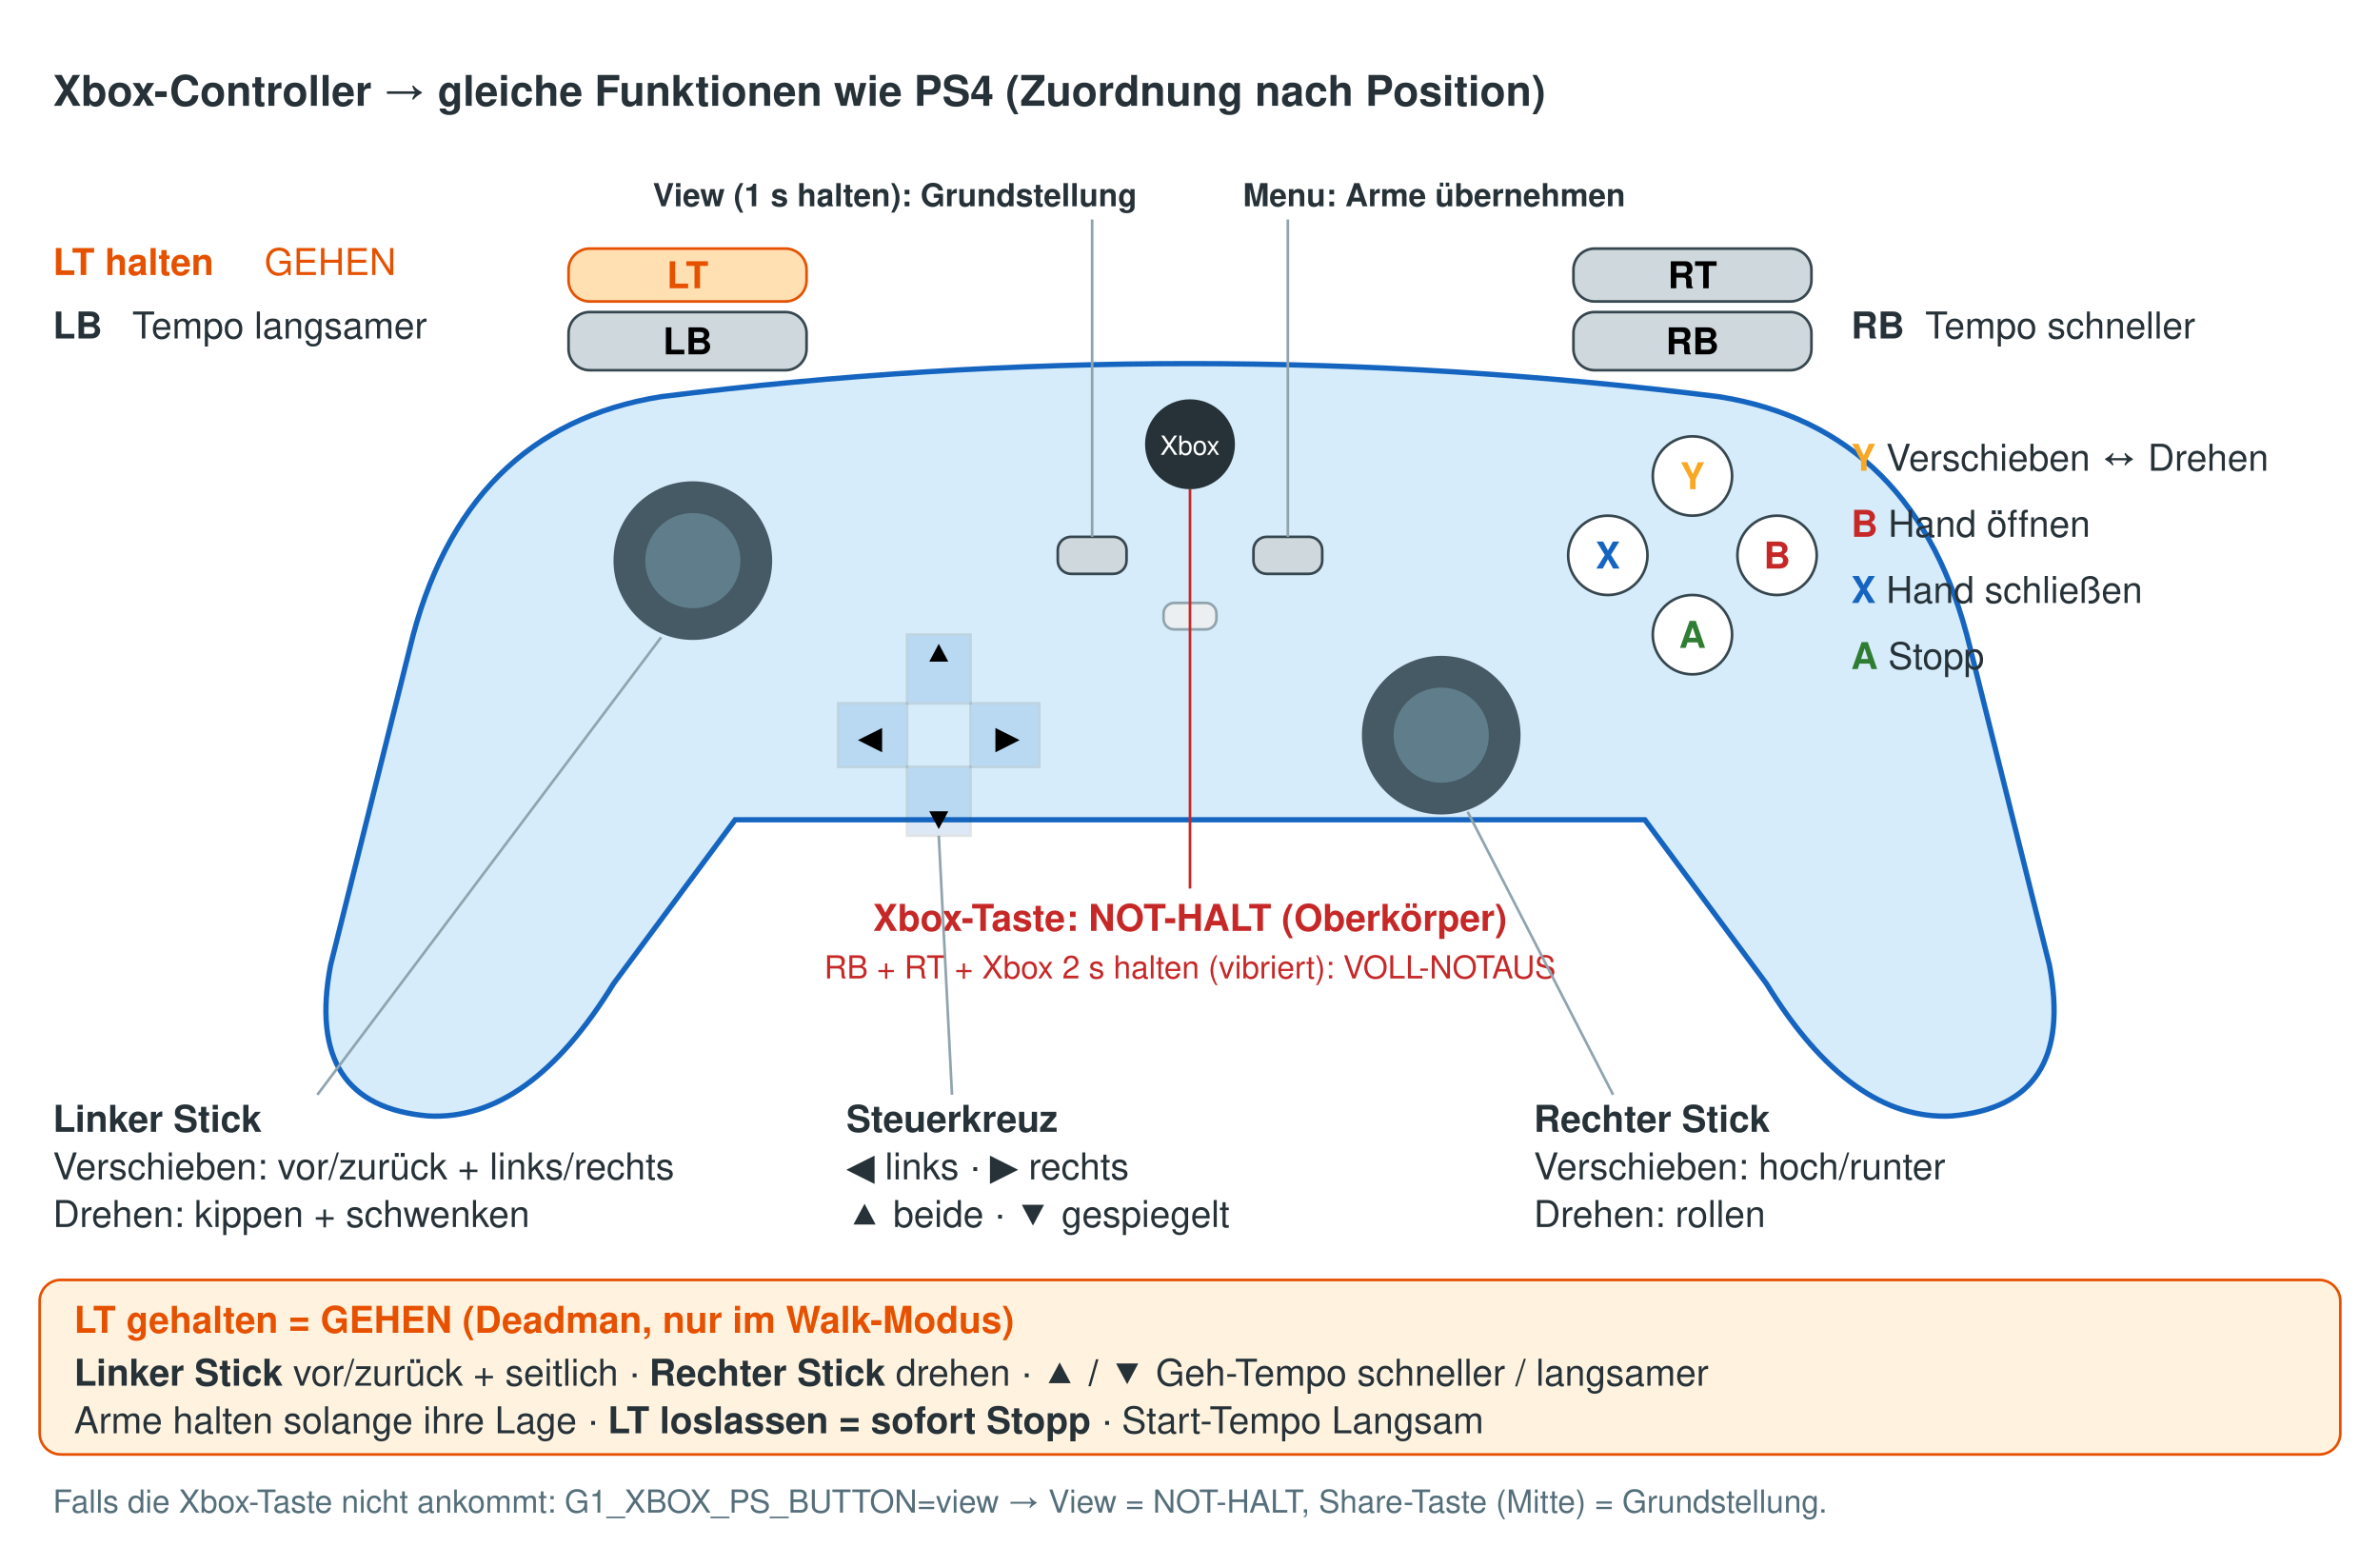
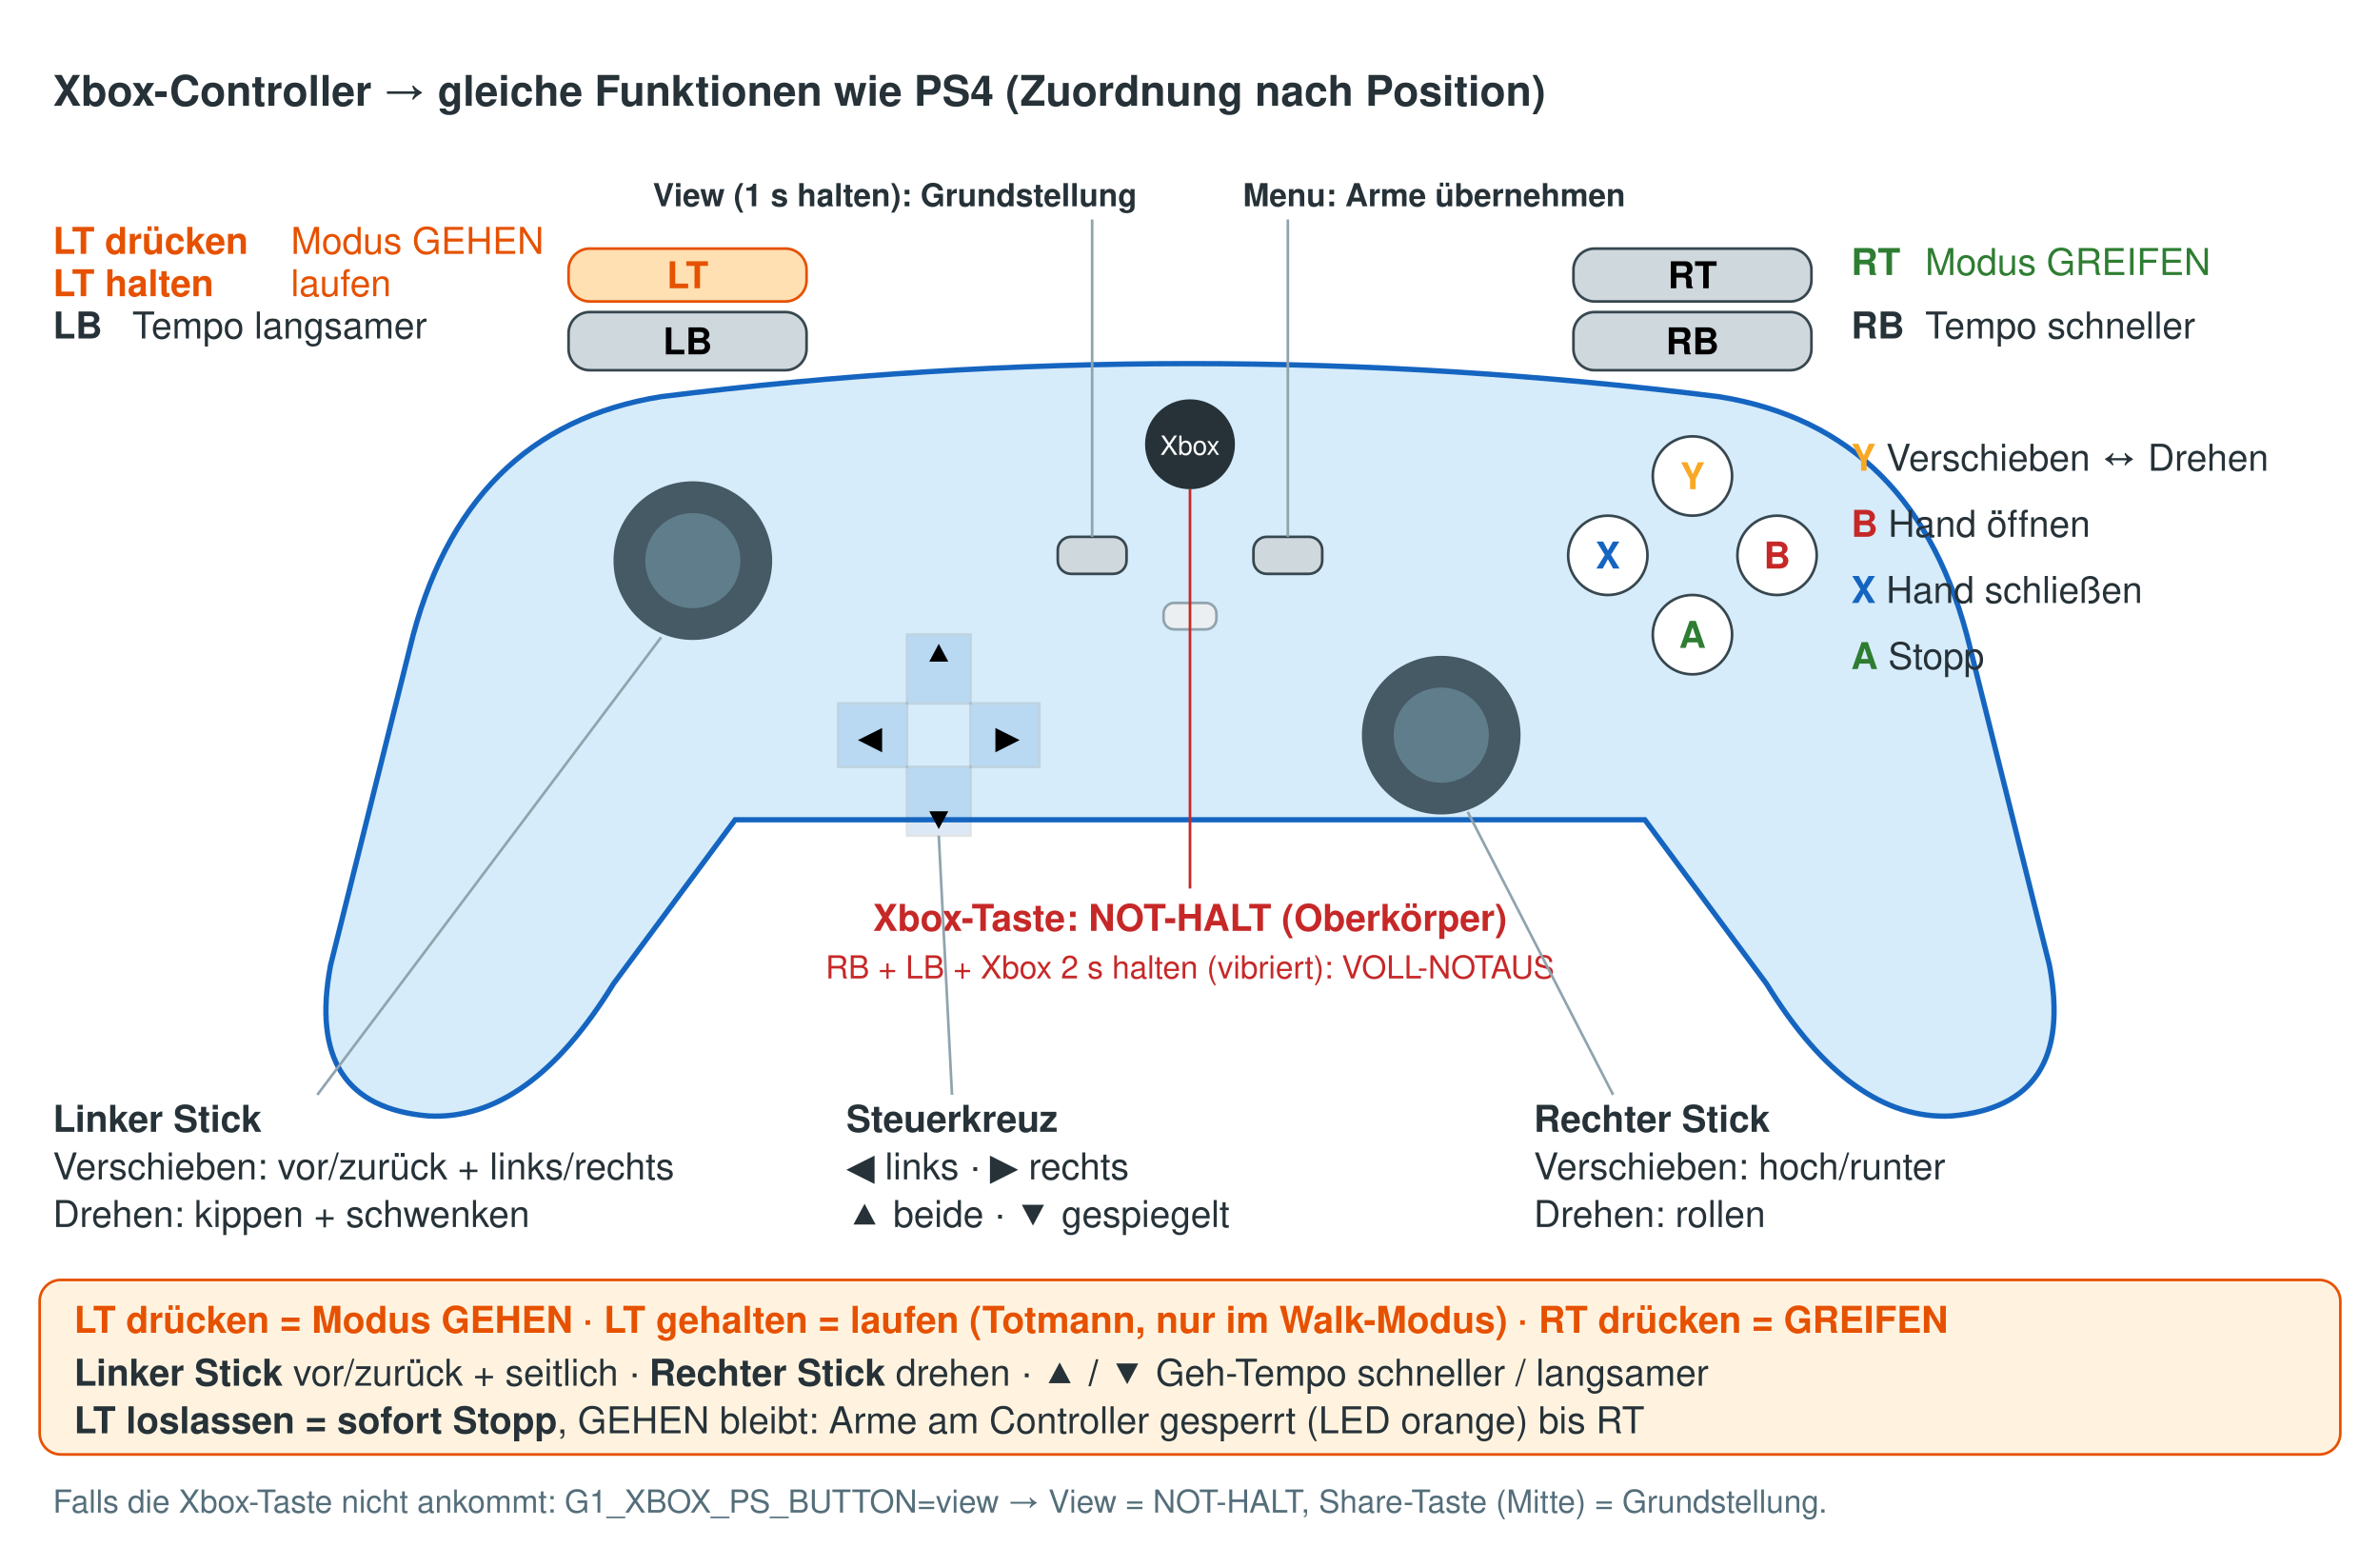
<svg xmlns="http://www.w3.org/2000/svg" viewBox="0 0 900 585" font-family="Helvetica, Arial, sans-serif" font-size="14">
  <rect width="900" height="585" fill="#ffffff" />
  <path d="M250 150 Q450 125 650 150 Q725 162 745 245 L775 365 Q785 418 738 422 Q700 424 668 372 L622 310 L278 310 L232 372 Q200 424 162 422 Q115 418 125 365 L155 245 Q175 162 250 150 Z" fill="#d6ecfa" stroke="#1565c0" stroke-width="2" />
  <rect x="215" y="94" width="90" height="20" rx="8" fill="#ffe0b2" stroke="#e65100" />
  <text x="260" y="109" text-anchor="middle" font-weight="bold" fill="#e65100">LT</text>
  <rect x="595" y="94" width="90" height="20" rx="8" fill="#cfd8dc" stroke="#37474f" />
  <text x="640" y="109" text-anchor="middle" font-weight="bold">RT</text>
  <rect x="215" y="118" width="90" height="22" rx="8" fill="#cfd8dc" stroke="#37474f" />
  <text x="260" y="134" text-anchor="middle" font-weight="bold">LB</text>
  <rect x="595" y="118" width="90" height="22" rx="8" fill="#cfd8dc" stroke="#37474f" />
  <text x="640" y="134" text-anchor="middle" font-weight="bold">RB</text>
  <circle cx="262" cy="212" r="30" fill="#455a64" />
  <circle cx="262" cy="212" r="18" fill="#607d8b" />
  <g transform="translate(355,278)" stroke="#37474f">
    <rect x="-12" y="-38" width="24" height="26" fill="#1565c0" opacity="0.15" />
    <rect x="-12" y="12" width="24" height="26" fill="#1565c0" opacity="0.15" />
    <rect x="-38" y="-12" width="26" height="24" fill="#1565c0" opacity="0.15" />
    <rect x="12" y="-12" width="26" height="24" fill="#1565c0" opacity="0.15" />
  </g>
  <text x="355" y="251" text-anchor="middle" font-size="12">▲</text>
  <text x="355" y="314" text-anchor="middle" font-size="12">▼</text>
  <text x="329" y="283" text-anchor="middle" font-size="12">◀</text>
  <text x="381" y="283" text-anchor="middle" font-size="12">▶</text>
  <circle cx="640" cy="180" r="15" fill="#fff" stroke="#37474f" />
  <text x="640" y="185" text-anchor="middle" font-weight="bold" fill="#f9a825">Y</text>
  <circle cx="672" cy="210" r="15" fill="#fff" stroke="#37474f" />
  <text x="672" y="215" text-anchor="middle" font-weight="bold" fill="#c62828">B</text>
  <circle cx="608" cy="210" r="15" fill="#fff" stroke="#37474f" />
  <text x="608" y="215" text-anchor="middle" font-weight="bold" fill="#1565c0">X</text>
  <circle cx="640" cy="240" r="15" fill="#fff" stroke="#37474f" />
  <text x="640" y="245" text-anchor="middle" font-weight="bold" fill="#2e7d32">A</text>
  <circle cx="450" cy="168" r="17" fill="#263238" />
  <text x="450" y="172" text-anchor="middle" fill="#fff" font-size="10">Xbox</text>
  <rect x="400" y="203" width="26" height="14" rx="5" fill="#cfd8dc" stroke="#37474f" />
  <rect x="474" y="203" width="26" height="14" rx="5" fill="#cfd8dc" stroke="#37474f" />
  <rect x="440" y="228" width="20" height="10" rx="4" fill="#eceff1" stroke="#90a4ae" />
  <circle cx="545" cy="278" r="30" fill="#455a64" />
  <circle cx="545" cy="278" r="18" fill="#607d8b" />
  <g fill="#263238">
    <text x="20" y="40" font-weight="bold" font-size="16">Xbox-Controller → gleiche Funktionen wie PS4 (Zuordnung nach Position)</text>
-     <text x="20" y="104" font-weight="bold" fill="#e65100">LT halten</text>
-     <text x="100" y="104" fill="#e65100">GEHEN</text>
+     <text x="20" y="96" font-weight="bold" fill="#e65100">LT drücken</text>
+     <text x="110" y="96" fill="#e65100">Modus GEHEN</text>
+     <text x="20" y="112" font-weight="bold" fill="#e65100">LT halten</text>
+     <text x="110" y="112" fill="#e65100">laufen</text>
+     <text x="700" y="104" font-weight="bold" fill="#2e7d32">RT</text>
+     <text x="728" y="104" fill="#2e7d32">Modus GREIFEN</text>
    <text x="20" y="128" font-weight="bold">LB</text>
    <text x="50" y="128">Tempo langsamer</text>
    <text x="20" y="428" font-weight="bold">Linker Stick</text>
    <text x="20" y="446">Verschieben: vor/zurück + links/rechts</text>
    <text x="20" y="464">Drehen: kippen + schwenken</text>
    <text x="320" y="428" font-weight="bold">Steuerkreuz</text>
    <text x="320" y="446">◀ links · ▶ rechts</text>
    <text x="320" y="464">▲ beide · ▼ gespiegelt</text>
    <text x="430" y="78" text-anchor="end" font-weight="bold" font-size="12">View (1 s halten): Grundstellung</text>
  </g>
  <g fill="#263238">
    <text x="700" y="128" font-weight="bold">RB</text>
    <text x="728" y="128">Tempo schneller</text>
    <text x="700" y="178">
      <tspan font-weight="bold" fill="#f9a825">Y</tspan> Verschieben ↔ Drehen</text>
    <text x="700" y="203">
      <tspan font-weight="bold" fill="#c62828">B</tspan> Hand öffnen</text>
    <text x="700" y="228">
      <tspan font-weight="bold" fill="#1565c0">X</tspan> Hand schließen</text>
    <text x="700" y="253">
      <tspan font-weight="bold" fill="#2e7d32">A</tspan> Stopp</text>
    <text x="470" y="78" text-anchor="start" font-weight="bold" font-size="12">Menu: Arme übernehmen</text>
    <text x="580" y="428" font-weight="bold">Rechter Stick</text>
    <text x="580" y="446">Verschieben: hoch/runter</text>
    <text x="580" y="464">Drehen: rollen</text>
    <text x="450" y="352" text-anchor="middle" font-weight="bold" fill="#c62828">Xbox-Taste: NOT-HALT (Oberkörper)</text>
-     <text x="450" y="370" text-anchor="middle" font-size="12" fill="#c62828">RB + RT + Xbox 2 s halten (vibriert): VOLL-NOTAUS</text>
+     <text x="450" y="370" text-anchor="middle" font-size="12" fill="#c62828">RB + LB + Xbox 2 s halten (vibriert): VOLL-NOTAUS</text>
  </g>
  <rect x="15" y="484" width="870" height="66" rx="8" fill="#fff3e0" stroke="#e65100" />
  <g fill="#263238">
-     <text x="28" y="504" font-weight="bold" fill="#e65100">LT gehalten = GEHEN (Deadman, nur im Walk-Modus)</text>
+     <text x="28" y="504" font-weight="bold" fill="#e65100">LT drücken = Modus GEHEN · LT gehalten = laufen (Totmann, nur im Walk-Modus) · RT drücken = GREIFEN</text>
    <text x="28" y="524">
      <tspan font-weight="bold">Linker Stick</tspan> vor/zurück + seitlich · <tspan font-weight="bold">Rechter Stick</tspan> drehen · <tspan font-weight="bold">▲ / ▼</tspan> Geh-Tempo schneller / langsamer</text>
-     <text x="28" y="542">Arme halten solange ihre Lage · <tspan font-weight="bold">LT loslassen = sofort Stopp</tspan> · Start-Tempo Langsam</text>
+     <text x="28" y="542">
+       <tspan font-weight="bold">LT loslassen = sofort Stopp</tspan>, GEHEN bleibt: Arme am Controller gesperrt (LED orange) bis RT</text>
  </g>
  <text x="20" y="572" font-size="12" fill="#546e7a">Falls die Xbox-Taste nicht ankommt: G1_XBOX_PS_BUTTON=view → View = NOT-HALT, Share-Taste (Mitte) = Grundstellung.</text>
  <line x1="450" y1="185" x2="450" y2="336" stroke="#c62828" />
  <line x1="250" y1="241" x2="120" y2="414" stroke="#90a4ae" />
  <line x1="355" y1="316" x2="360" y2="414" stroke="#90a4ae" />
  <line x1="555" y1="307" x2="610" y2="414" stroke="#90a4ae" />
  <line x1="413" y1="83" x2="413" y2="203" stroke="#90a4ae" />
  <line x1="487" y1="83" x2="487" y2="203" stroke="#90a4ae" />
</svg>
